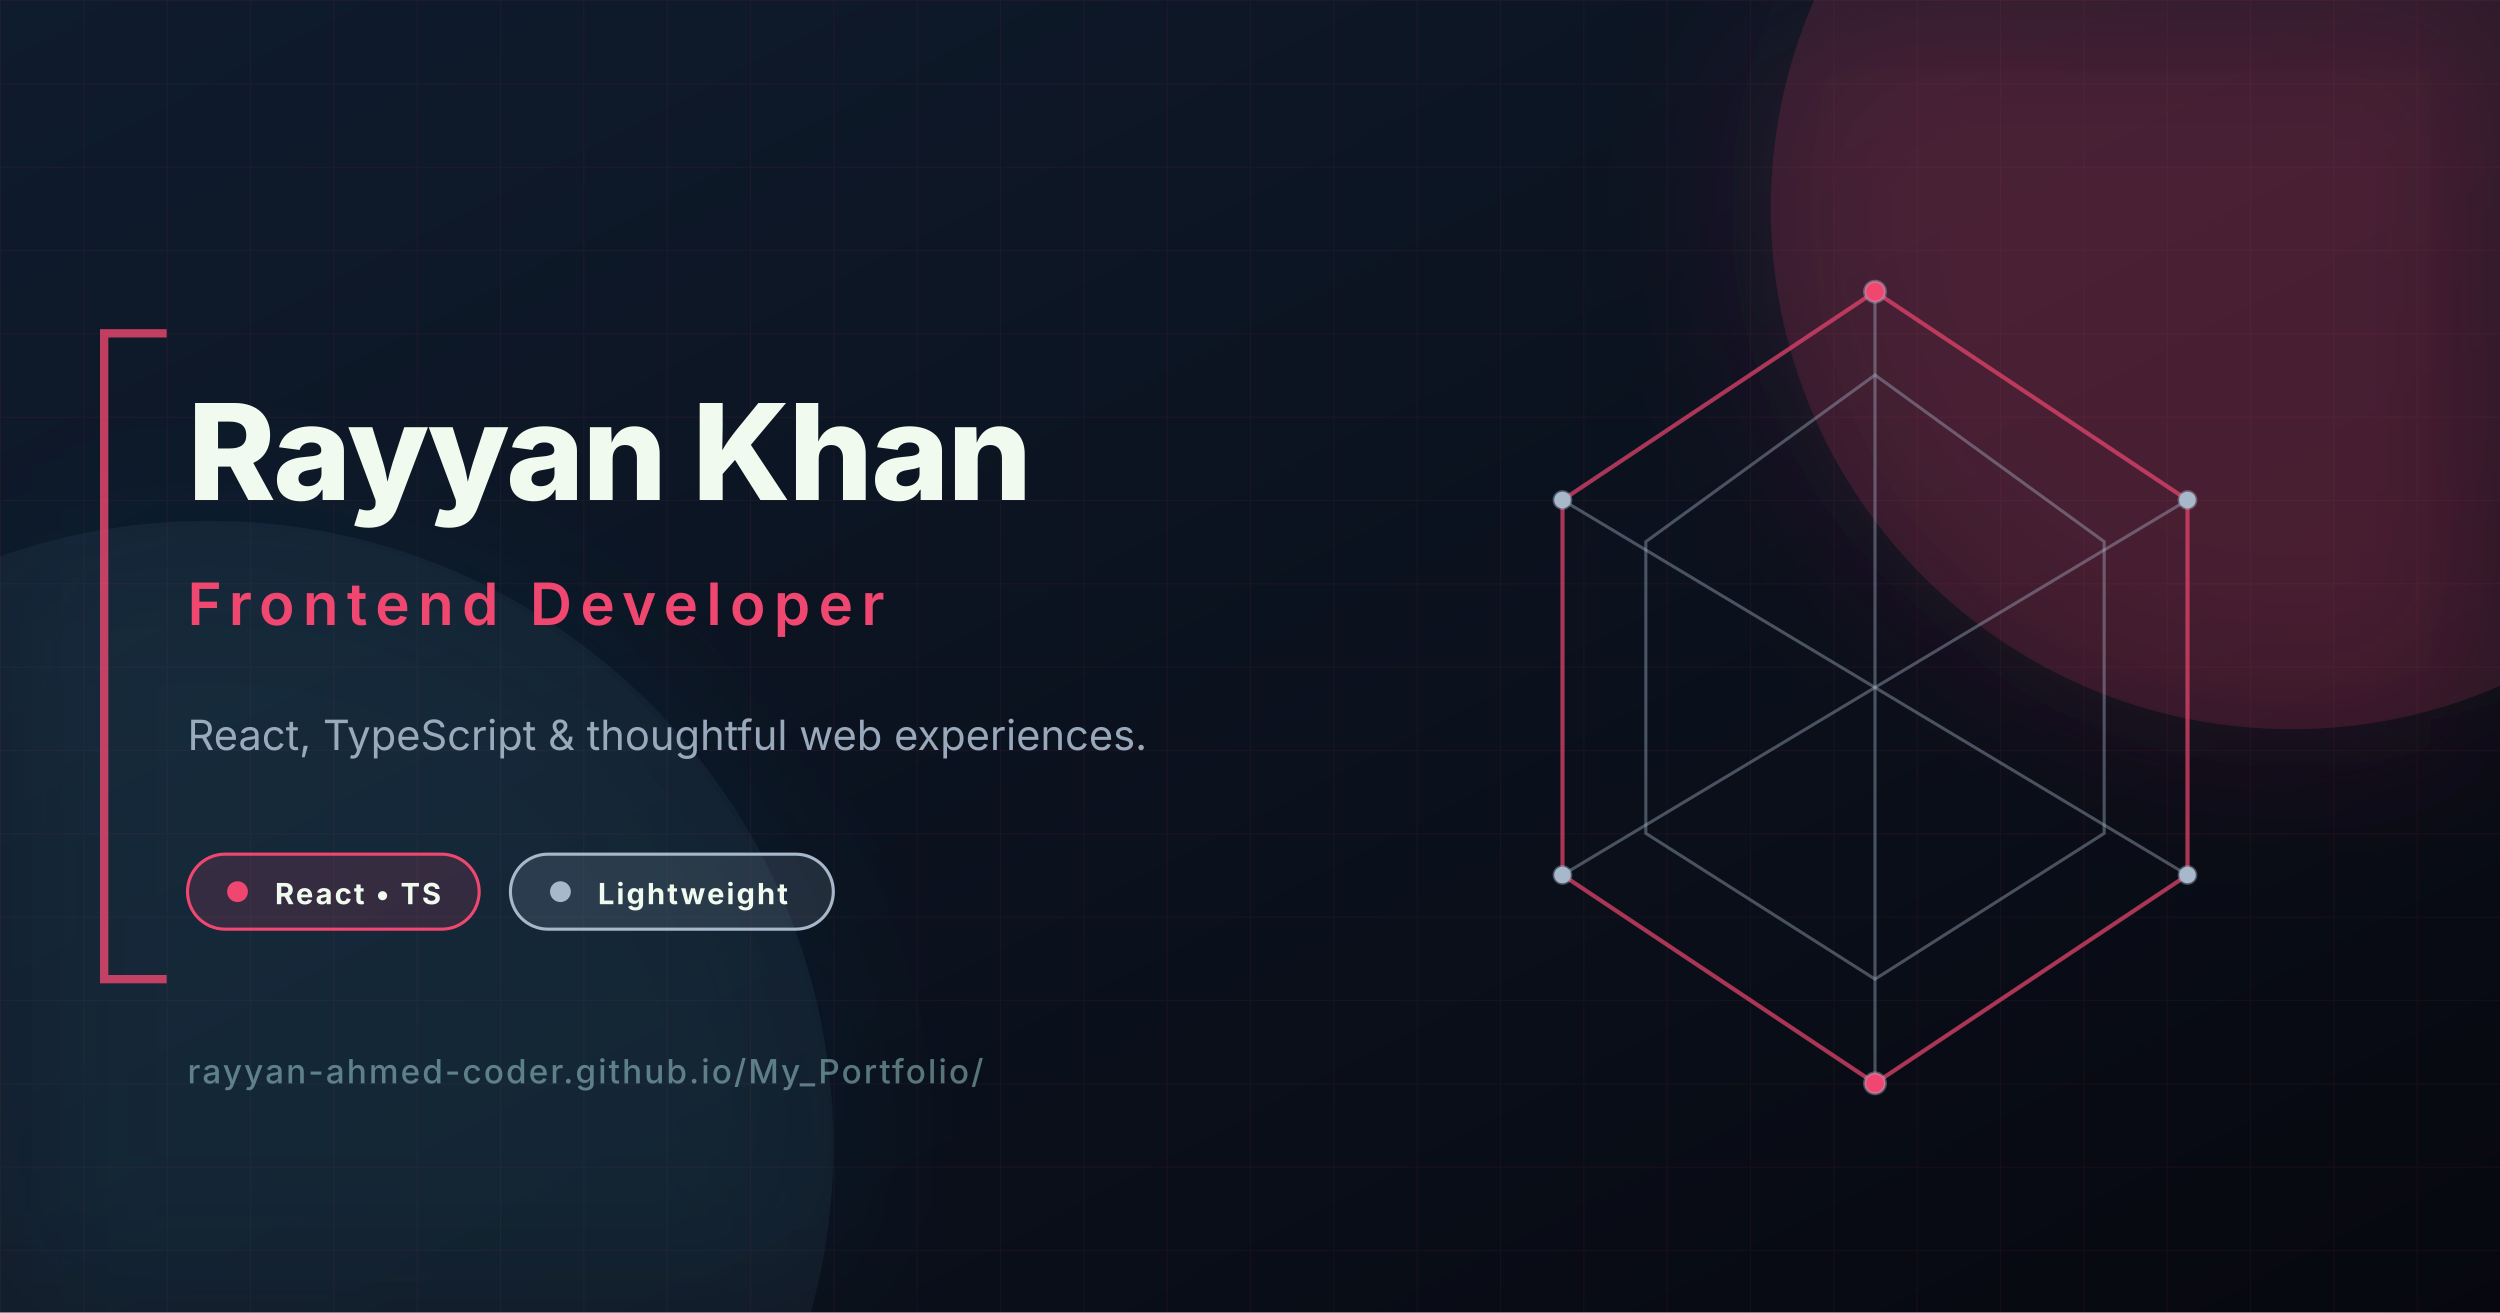
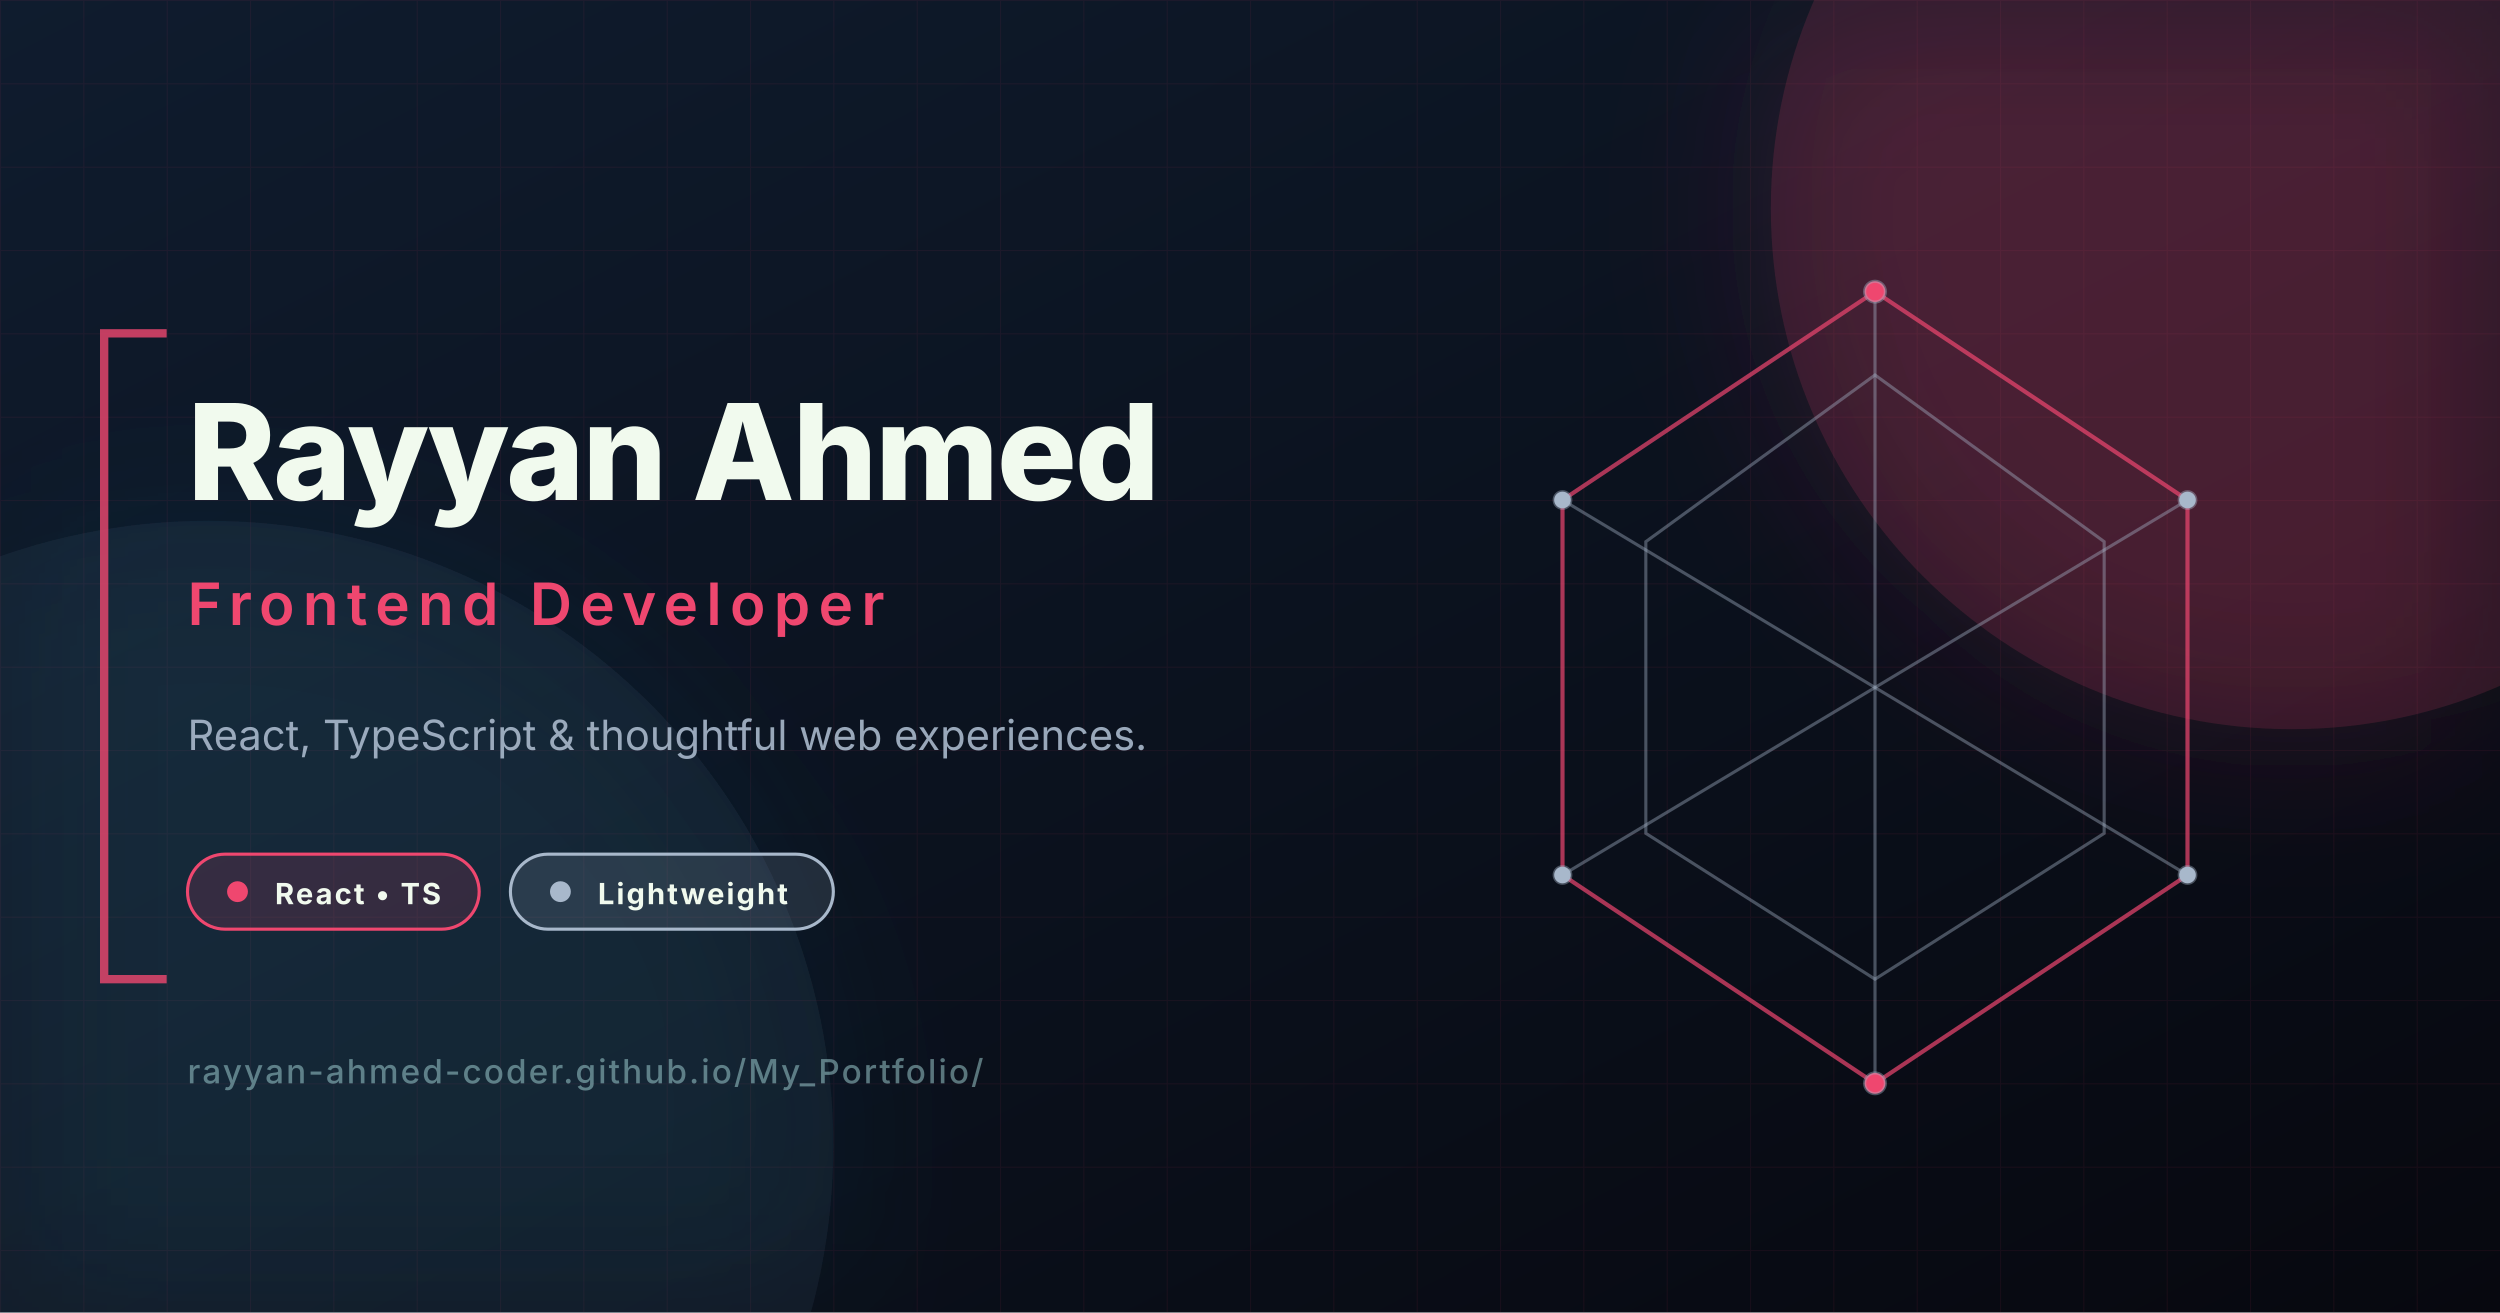
<svg xmlns="http://www.w3.org/2000/svg" viewBox="0 0 1200 630" width="1200" height="630">
  <defs>
    <linearGradient id="bg-grad" x1="0%" y1="0%" x2="100%" y2="100%">
      <stop offset="0%" stop-color="#0f1c2e" />
      <stop offset="100%" stop-color="#07080f" />
    </linearGradient>
    <filter id="glow" x="-20%" y="-20%" width="140%" height="140%">
      <feGaussianBlur stdDeviation="40" result="blur" />
      <feComposite in="SourceGraphic" in2="blur" operator="over" />
    </filter>
    <pattern id="grid" width="40" height="40" patternUnits="userSpaceOnUse">
      <path d="M 40 0 L 0 0 0 40" fill="none" stroke="#ef476f" stroke-width="1" stroke-opacity="0.07" />
    </pattern>
  </defs>
  <rect width="1200" height="630" fill="url(#bg-grad)" />
  <rect width="1200" height="630" fill="url(#grid)" />
  <circle cx="1100" cy="100" r="250" fill="#ef476f" fill-opacity="0.15" filter="url(#glow)" />
  <circle cx="100" cy="550" r="300" fill="#457b9d" fill-opacity="0.1" filter="url(#glow)" />
  <g transform="translate(750, 140)" stroke="#a8b8cb" stroke-width="1.5" stroke-opacity="0.4" fill="none">
    <polygon points="150,0 300,100 300,280 150,380 0,280 0,100" stroke="#ef476f" stroke-width="2" stroke-opacity="0.7" />
    <polygon points="150,40 260,120 260,260 150,330 40,260 40,120" />
    <line x1="150" y1="0" x2="150" y2="380" />
    <line x1="0" y1="100" x2="300" y2="280" />
    <line x1="300" y1="100" x2="0" y2="280" />
    <circle cx="150" cy="0" r="5" fill="#ef476f" />
    <circle cx="300" cy="100" r="4" fill="#a8b8cb" />
    <circle cx="300" cy="280" r="4" fill="#a8b8cb" />
    <circle cx="150" cy="380" r="5" fill="#ef476f" />
    <circle cx="0" cy="280" r="4" fill="#a8b8cb" />
    <circle cx="0" cy="100" r="4" fill="#a8b8cb" />
  </g>
  <path d="M 80,160 L 50,160 L 50,470 L 80,470" fill="none" stroke="#ef476f" stroke-width="4" stroke-opacity="0.8" />
  <g font-family="'Inter', system-ui, -apple-system, sans-serif">
    <text x="90" y="240" font-size="64" font-weight="800" fill="#f1faee" letter-spacing="-1">
-       Rayyan Khan
+       Rayyan Ahmed
    </text>
    <text x="90" y="300" font-size="28" font-weight="600" fill="#ef476f" letter-spacing="4" text-transform="uppercase">
      Frontend Developer
    </text>
    <text x="90" y="360" font-size="20" font-weight="400" fill="#a8b8cb" opacity="0.9">
      React, TypeScript &amp; thoughtful web experiences.
    </text>
    <g transform="translate(90, 410)">
      <rect width="140" height="36" rx="18" fill="#ef476f" fill-opacity="0.15" stroke="#ef476f" stroke-width="1.5" />
      <circle cx="24" cy="18" r="5" fill="#ef476f" />
      <text x="42" y="24" font-size="14" font-weight="700" fill="#f1faee" letter-spacing="1" text-transform="uppercase">
        React • TS
      </text>
    </g>
    <g transform="translate(245, 410)">
      <rect width="155" height="36" rx="18" fill="#a8b8cb" fill-opacity="0.15" stroke="#a8b8cb" stroke-width="1.5" />
      <circle cx="24" cy="18" r="5" fill="#a8b8cb" />
      <text x="42" y="24" font-size="14" font-weight="700" fill="#f1faee" letter-spacing="1" text-transform="uppercase">
        Lightweight
      </text>
    </g>
    <text x="90" y="520" font-size="16" font-weight="500" fill="#a8dadc" opacity="0.5" letter-spacing="1">
      rayyan-ahmed-coder.github.io/My_Portfolio/
    </text>
  </g>
</svg>
